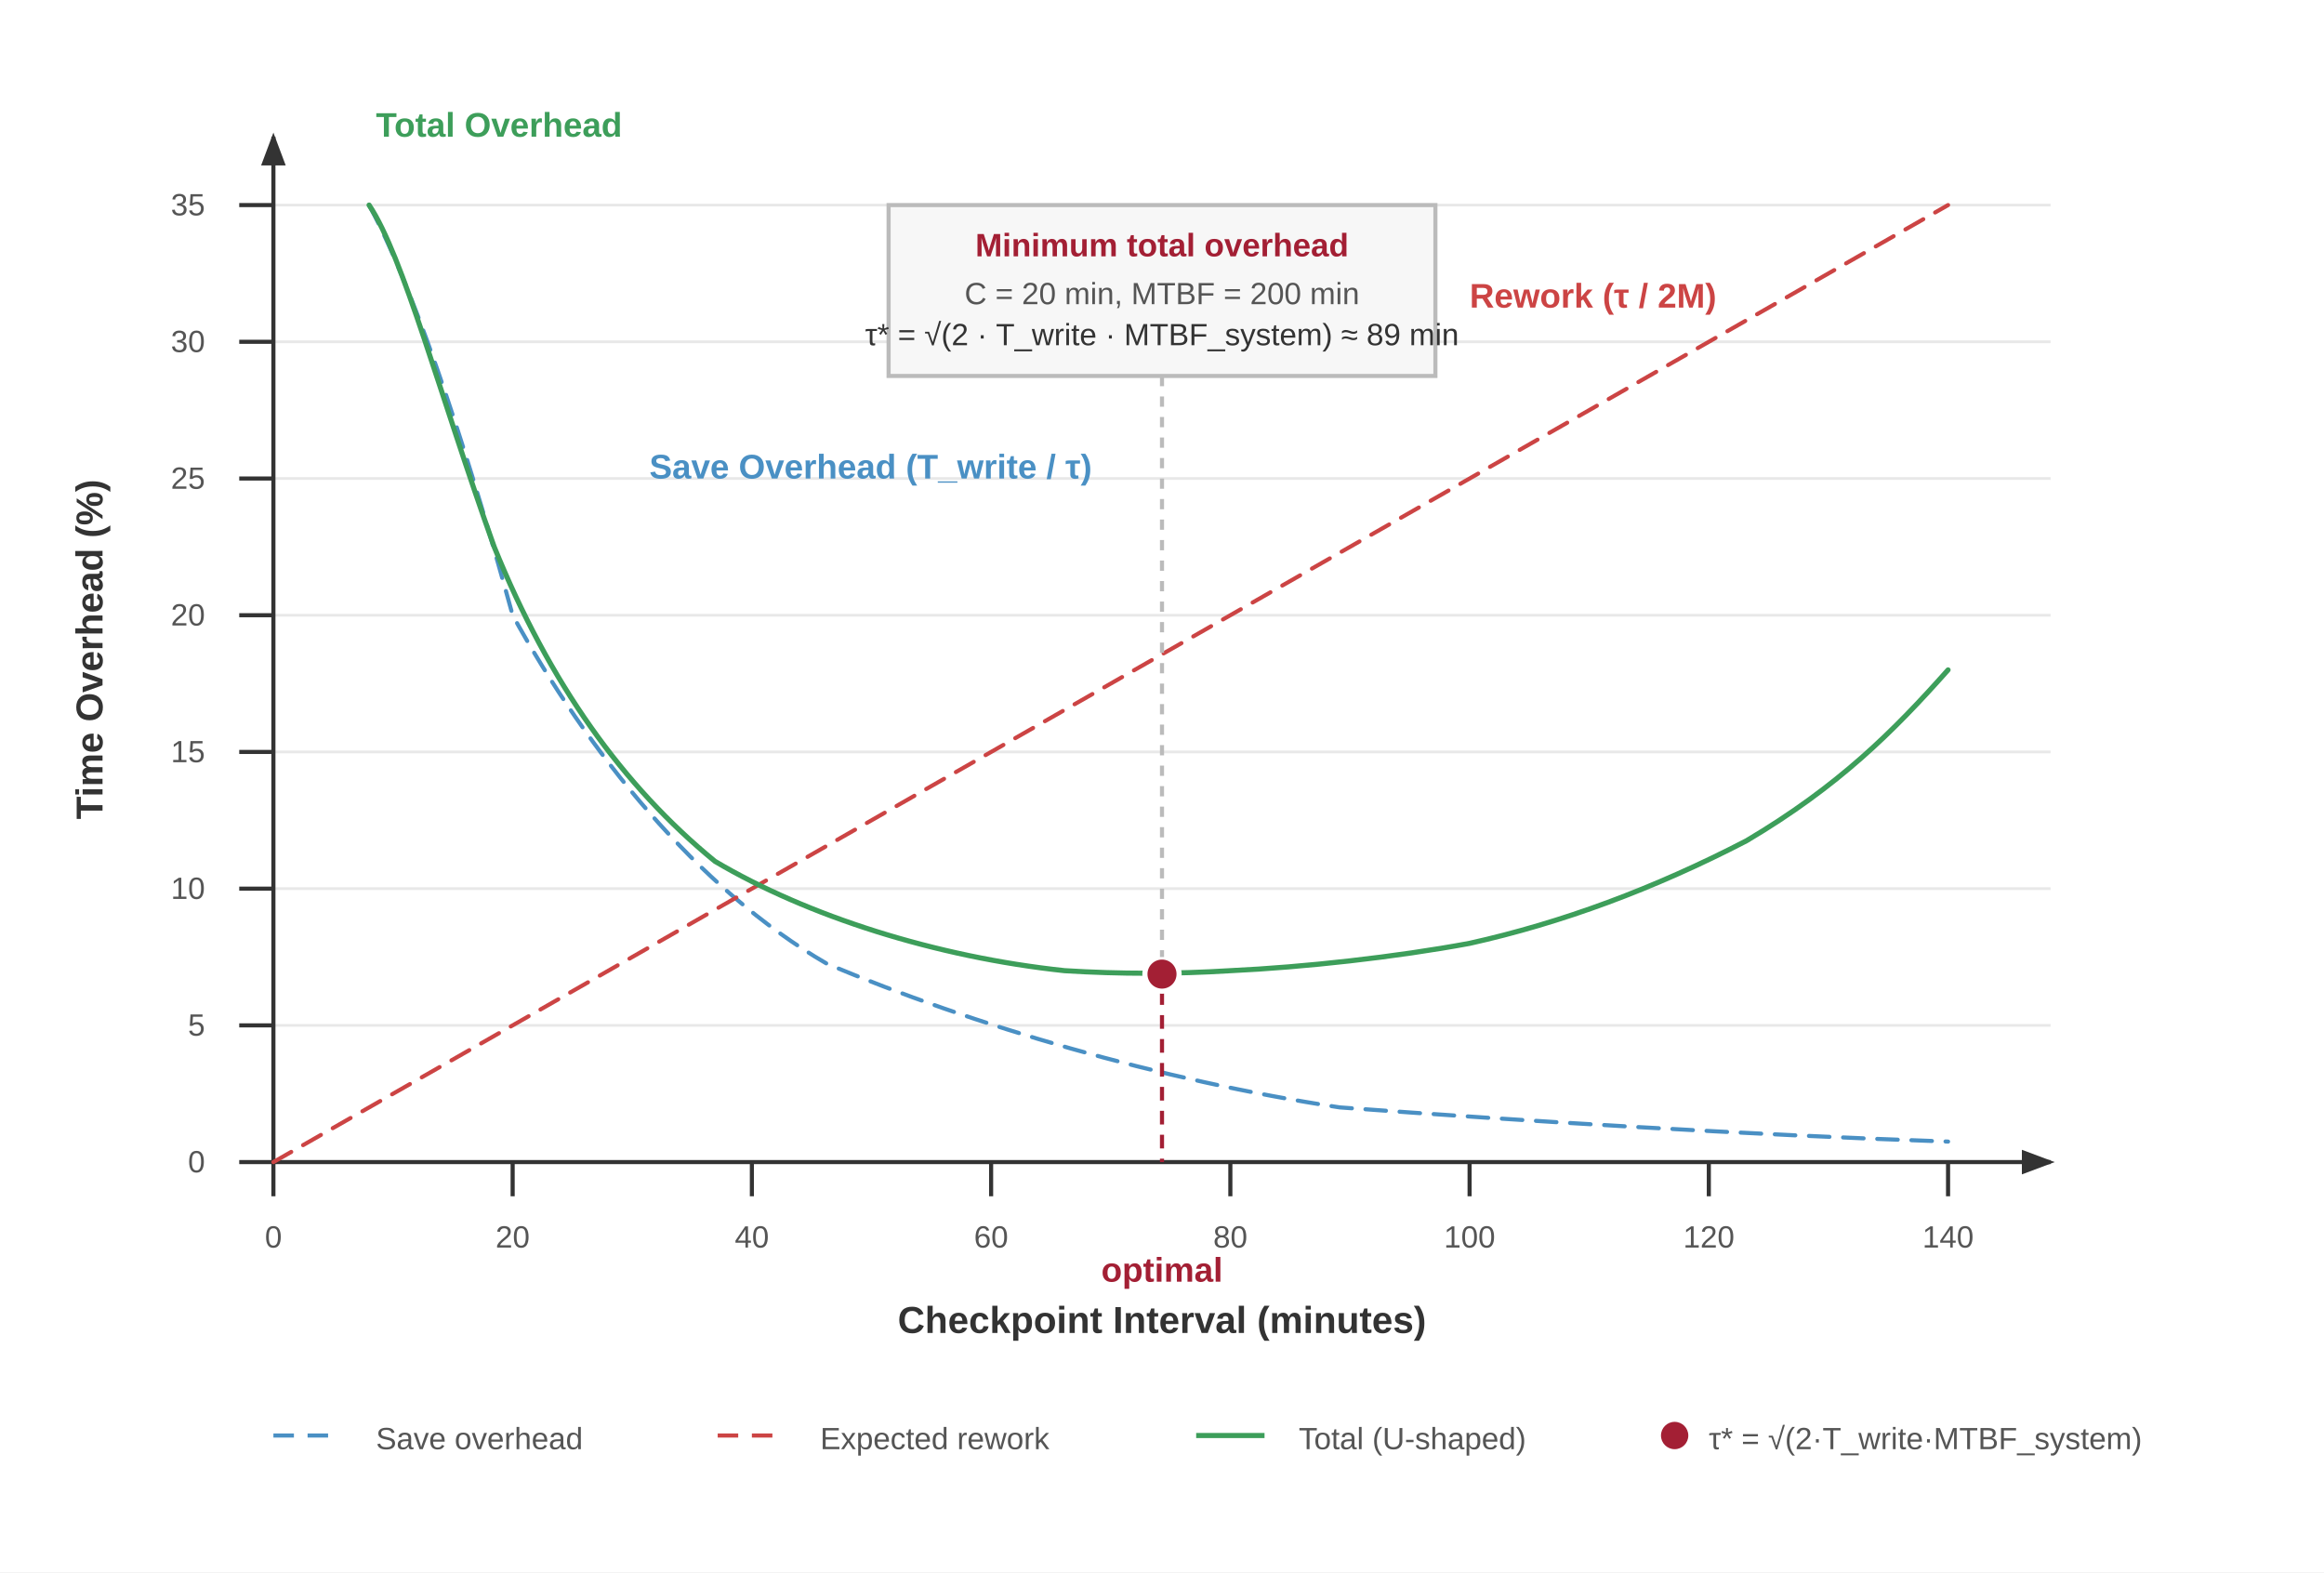
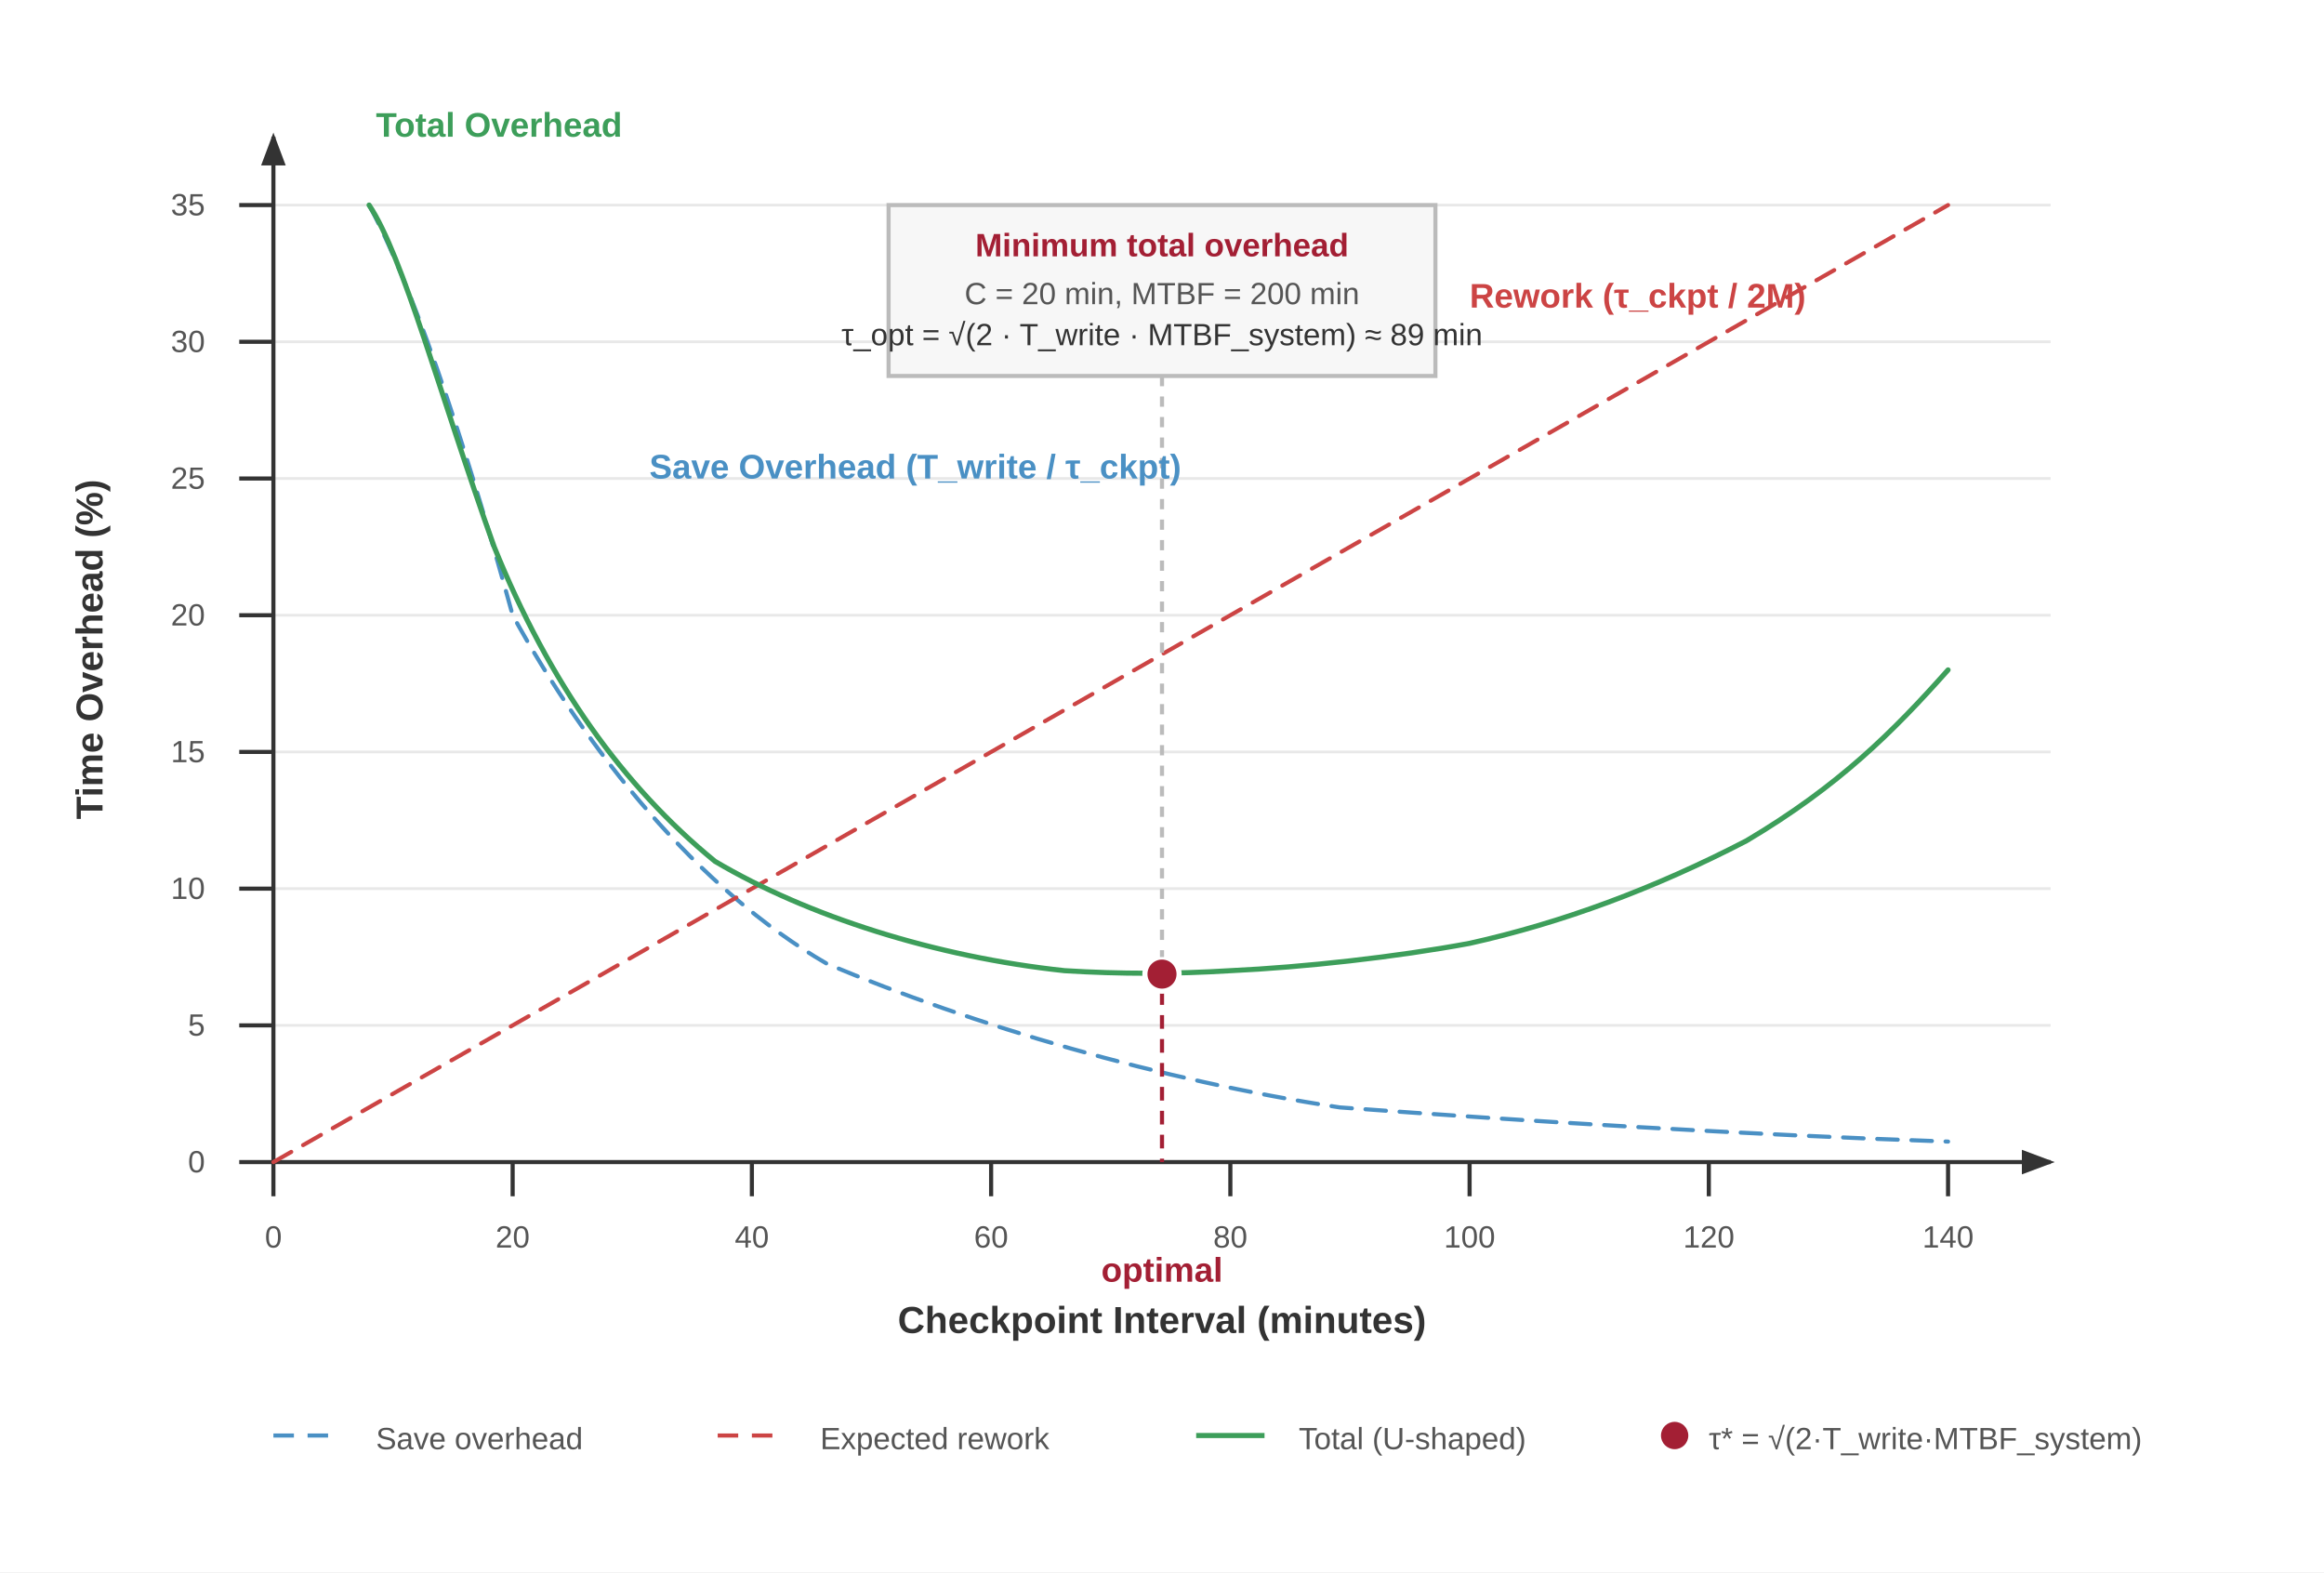
<svg xmlns="http://www.w3.org/2000/svg" font-family="Arial, Helvetica, sans-serif" viewBox="0 0 680 460">
  <rect width="680" height="460" fill="#fff" />
  <defs>
    <marker id="arrow" markerWidth="8" markerHeight="6" refX="7" refY="3" orient="auto">
      <path d="M0,0 L8,3 L0,6 Z" fill="#333" />
    </marker>
  </defs>
  <rect width="640" height="420" fill="#fff" />
  <g stroke="#e8e8e8" stroke-width="0.8">
    <line x1="80" y1="60" x2="600" y2="60" />
    <line x1="80" y1="100" x2="600" y2="100" />
    <line x1="80" y1="140" x2="600" y2="140" />
    <line x1="80" y1="180" x2="600" y2="180" />
    <line x1="80" y1="220" x2="600" y2="220" />
    <line x1="80" y1="260" x2="600" y2="260" />
    <line x1="80" y1="300" x2="600" y2="300" />
    <line x1="80" y1="340" x2="600" y2="340" />
  </g>
  <line x1="80" y1="340" x2="600" y2="340" stroke="#333" stroke-width="1.2" marker-end="url(#arrow)" />
  <line x1="80" y1="350" x2="80" y2="40" stroke="#333" stroke-width="1.2" marker-end="url(#arrow)" />
  <text x="340" y="390" text-anchor="middle" font-size="11" font-weight="600" fill="#333">Checkpoint Interval (minutes)</text>
  <text x="30" y="190" text-anchor="middle" font-size="11" font-weight="600" fill="#333" transform="rotate(-90, 30, 190)">Time Overhead (%)</text>
  <text x="60" y="343" text-anchor="end" font-size="9" fill="#555">0</text>
  <text x="60" y="303" text-anchor="end" font-size="9" fill="#555">5</text>
  <text x="60" y="263" text-anchor="end" font-size="9" fill="#555">10</text>
  <text x="60" y="223" text-anchor="end" font-size="9" fill="#555">15</text>
  <text x="60" y="183" text-anchor="end" font-size="9" fill="#555">20</text>
  <text x="60" y="143" text-anchor="end" font-size="9" fill="#555">25</text>
  <text x="60" y="103" text-anchor="end" font-size="9" fill="#555">30</text>
  <text x="60" y="63" text-anchor="end" font-size="9" fill="#555">35</text>
  <g stroke="#333" stroke-width="1.2">
    <line x1="70" y1="340" x2="80" y2="340" />
    <line x1="70" y1="300" x2="80" y2="300" />
    <line x1="70" y1="260" x2="80" y2="260" />
    <line x1="70" y1="220" x2="80" y2="220" />
    <line x1="70" y1="180" x2="80" y2="180" />
    <line x1="70" y1="140" x2="80" y2="140" />
    <line x1="70" y1="100" x2="80" y2="100" />
    <line x1="70" y1="60" x2="80" y2="60" />
  </g>
  <text x="80" y="365" text-anchor="middle" font-size="9" fill="#555">0</text>
  <text x="150" y="365" text-anchor="middle" font-size="9" fill="#555">20</text>
  <text x="220" y="365" text-anchor="middle" font-size="9" fill="#555">40</text>
  <text x="290" y="365" text-anchor="middle" font-size="9" fill="#555">60</text>
  <text x="360" y="365" text-anchor="middle" font-size="9" fill="#555">80</text>
  <text x="430" y="365" text-anchor="middle" font-size="9" fill="#555">100</text>
  <text x="500" y="365" text-anchor="middle" font-size="9" fill="#555">120</text>
  <text x="570" y="365" text-anchor="middle" font-size="9" fill="#555">140</text>
  <g stroke="#333" stroke-width="1.2">
    <line x1="150" y1="340" x2="150" y2="350" />
    <line x1="220" y1="340" x2="220" y2="350" />
    <line x1="290" y1="340" x2="290" y2="350" />
    <line x1="360" y1="340" x2="360" y2="350" />
    <line x1="430" y1="340" x2="430" y2="350" />
    <line x1="500" y1="340" x2="500" y2="350" />
    <line x1="570" y1="340" x2="570" y2="350" />
  </g>
  <path d="M 108,60 C 123,88 139,140 150,180 C 172,220 204,260 242,282 C 285,300 339,316 392,324 C 446,328 511,332 570,334" fill="none" stroke="#4a90c4" stroke-width="1.2" stroke-dasharray="6,4" stroke-linecap="round" />
  <path d="M 80,340 L 150,300 L 220,260 L 290,220 L 360,180 L 430,140 L 500,100 L 570,60" fill="none" stroke="#c44" stroke-width="1.2" stroke-dasharray="6,4" stroke-linecap="round" />
  <path d="M 108,60 C 118,75 128.5,115 144.6,160 C 160.8,200 182.3,230 209.2,252 C 236.2,268 273.8,280 311.5,284 C 327.7,285 343.8,285 360,284 C 381.5,283 408.5,280 430,276 C 457,270 484,260 511,246 C 538,230 554,214 570,196" fill="none" stroke="#3d9e5a" stroke-width="1.5" stroke-linecap="round" />
  <line x1="340" y1="290" x2="340" y2="340" stroke="#a31f34" stroke-width="1.2" stroke-dasharray="4,3" />
  <circle cx="340" cy="285" r="5" fill="#a31f34" stroke="#fff" stroke-width="1.5" />
  <text x="340" y="375" text-anchor="middle" font-size="10" font-weight="700" fill="#a31f34">optimal</text>
  <rect x="260" y="60" width="160" height="50" fill="#f7f7f7" stroke="#bbb" stroke-width="1.2" />
  <text x="340" y="75" text-anchor="middle" font-size="9.5" font-weight="700" fill="#a31f34">Minimum total overhead</text>
  <text x="340" y="89" text-anchor="middle" font-size="9" fill="#555">C = 20 min, MTBF = 200 min</text>
-   <text x="340" y="101" text-anchor="middle" font-size="9" fill="#333">τ* = √(2 · T_write · MTBF_system) ≈ 89 min</text>
+   <text x="340" y="101" text-anchor="middle" font-size="9" fill="#333">τ_opt = √(2 · T_write · MTBF_system) ≈ 89 min</text>
  <line x1="340" y1="110" x2="340" y2="280" stroke="#bbb" stroke-width="1.2" stroke-dasharray="3,3" />
-   <text x="190" y="140" text-anchor="start" font-size="10" font-weight="700" fill="#4a90c4">Save Overhead (T_write / τ)</text>
-   <text x="430" y="90" text-anchor="start" font-size="10" font-weight="700" fill="#c44">Rework (τ / 2M)</text>
+   <text x="190" y="140" text-anchor="start" font-size="10" font-weight="700" fill="#4a90c4">Save Overhead (T_write / τ_ckpt)</text>
+   <text x="430" y="90" text-anchor="start" font-size="10" font-weight="700" fill="#c44">Rework (τ_ckpt / 2M)</text>
  <text x="110" y="40" text-anchor="start" font-size="10" font-weight="700" fill="#3d9e5a">Total Overhead</text>
  <g transform="translate(80, 420)">
    <line x1="0" y1="0" x2="20" y2="0" stroke="#4a90c4" stroke-width="1.2" stroke-dasharray="6,4" />
    <text x="30" y="4" font-size="9" fill="#555">Save overhead</text>
    <line x1="130" y1="0" x2="150" y2="0" stroke="#c44" stroke-width="1.2" stroke-dasharray="6,4" />
    <text x="160" y="4" font-size="9" fill="#555">Expected rework</text>
    <line x1="270" y1="0" x2="290" y2="0" stroke="#3d9e5a" stroke-width="1.5" />
    <text x="300" y="4" font-size="9" fill="#555">Total (U-shaped)</text>
    <circle cx="410" cy="0" r="4" fill="#a31f34" />
    <text x="420" y="4" font-size="9" fill="#555">τ* = √(2·T_write·MTBF_system)</text>
  </g>
</svg>
